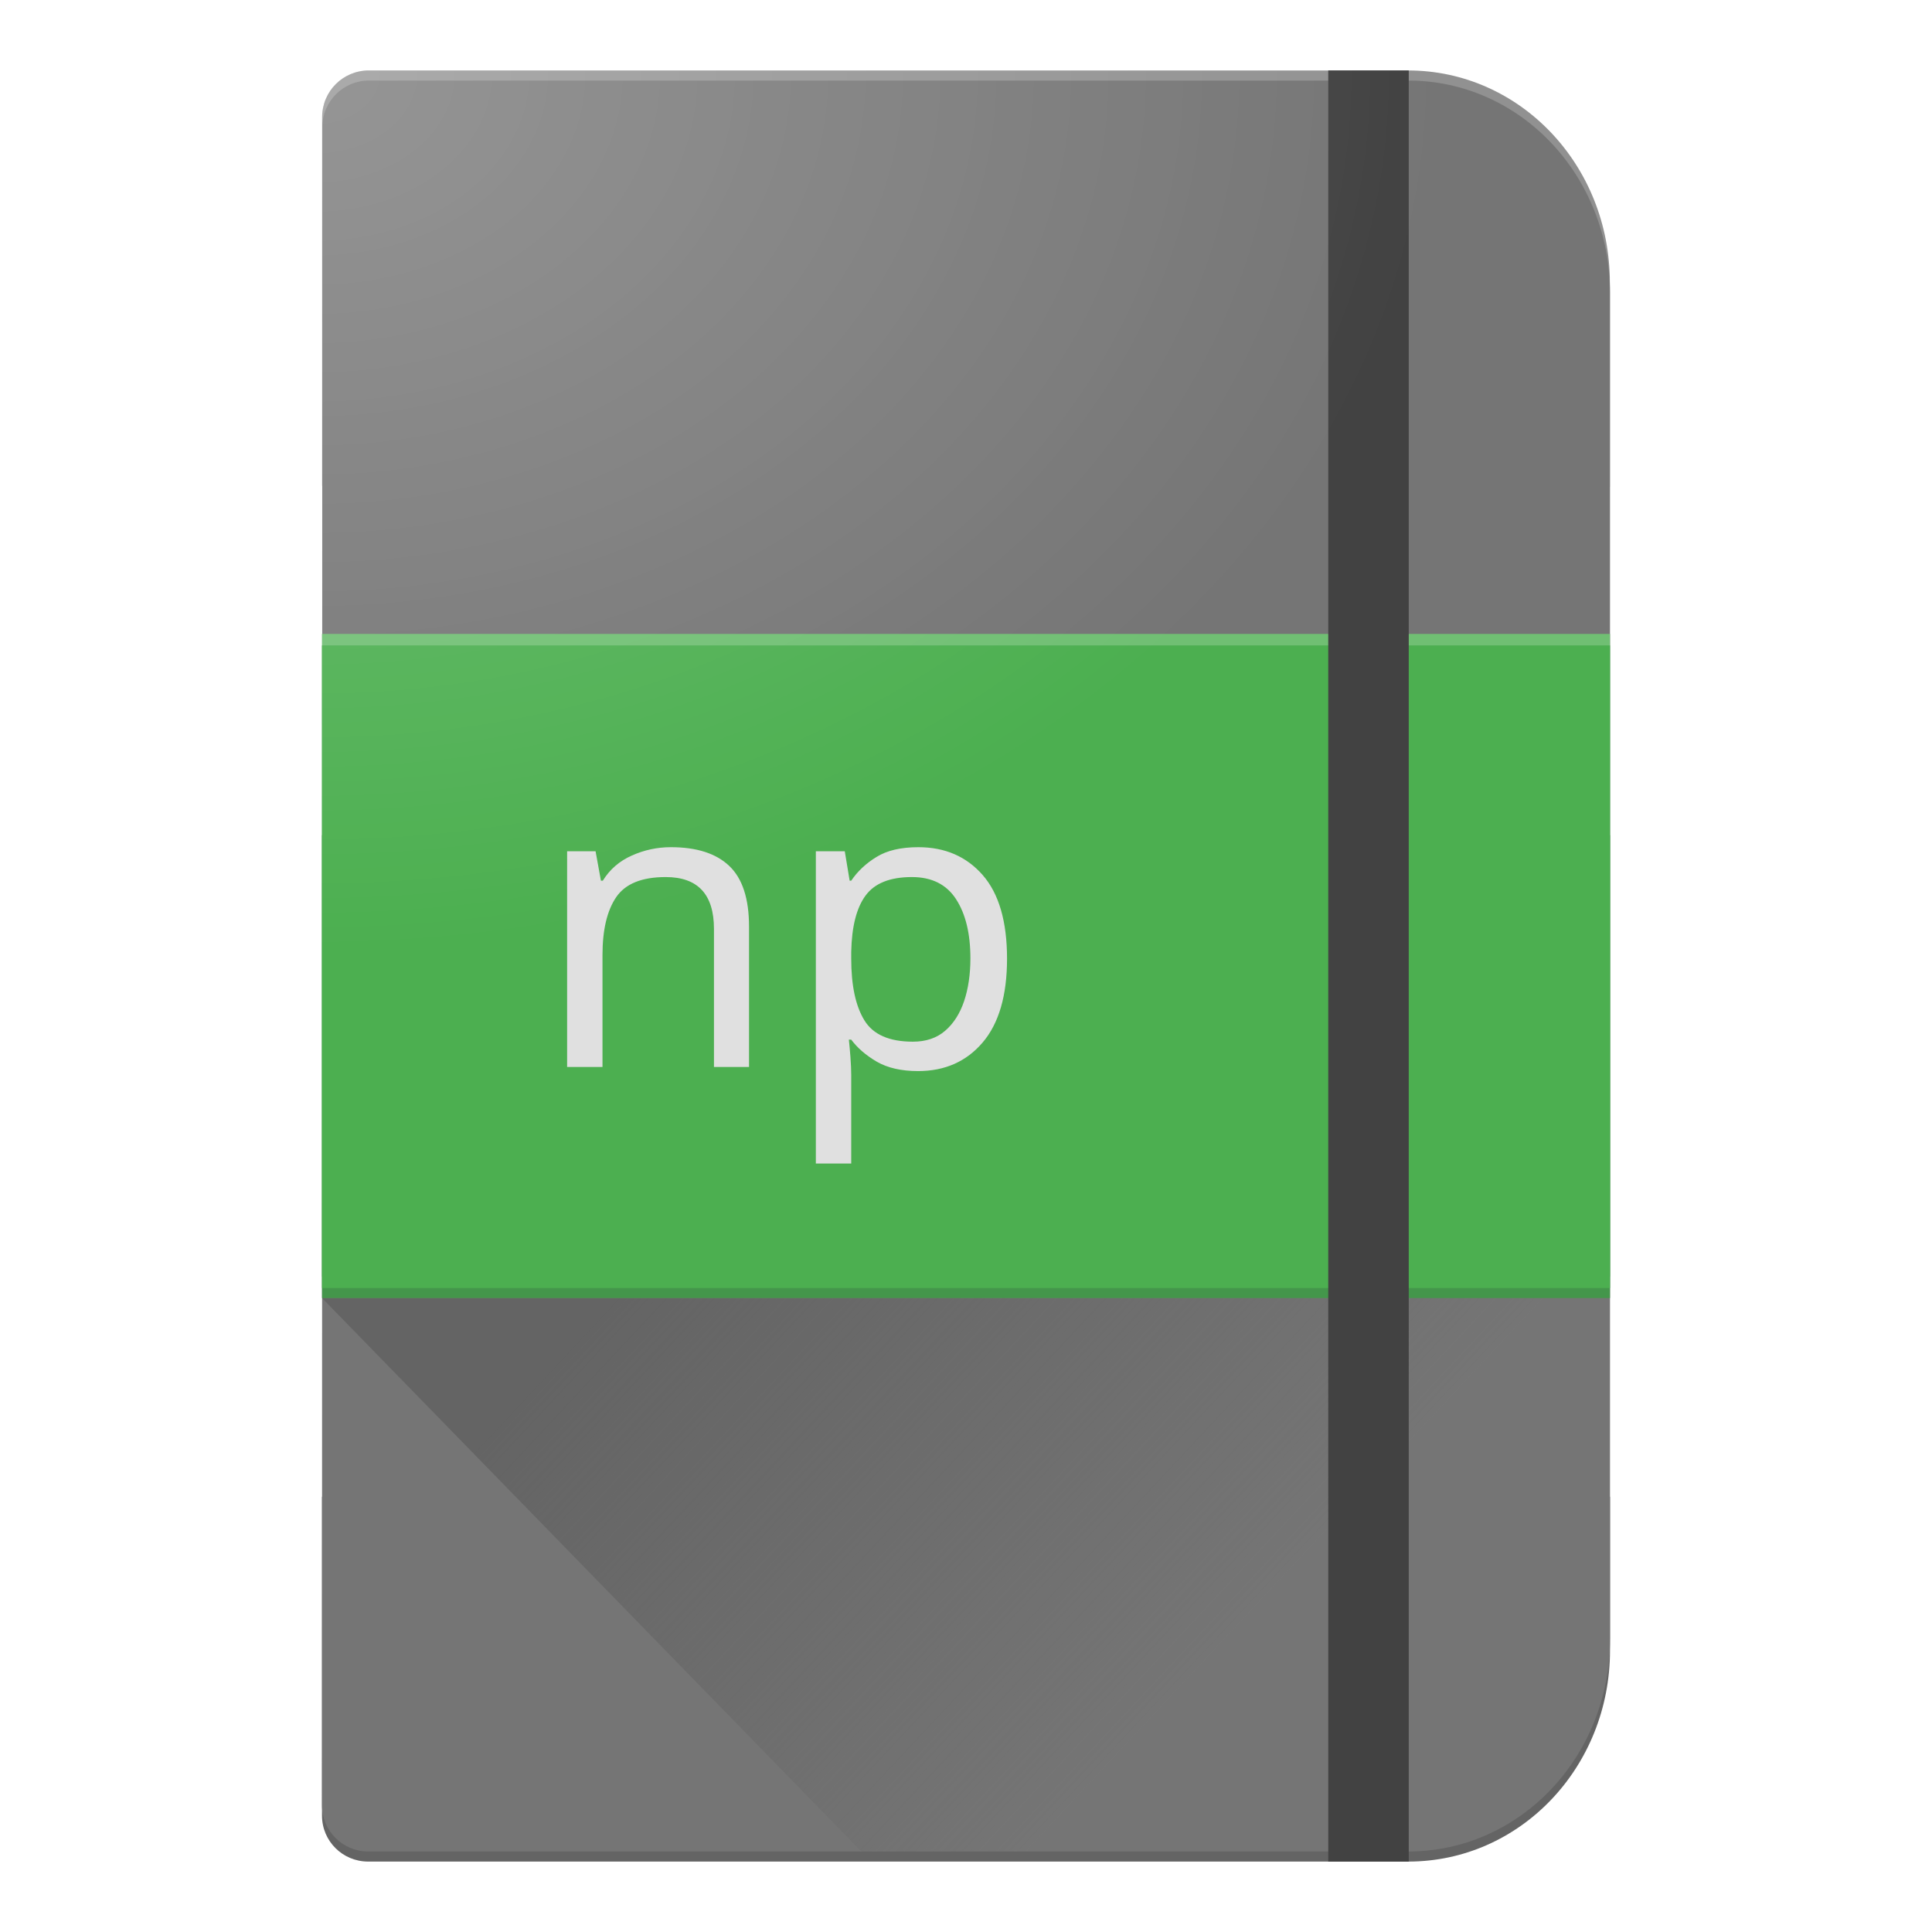
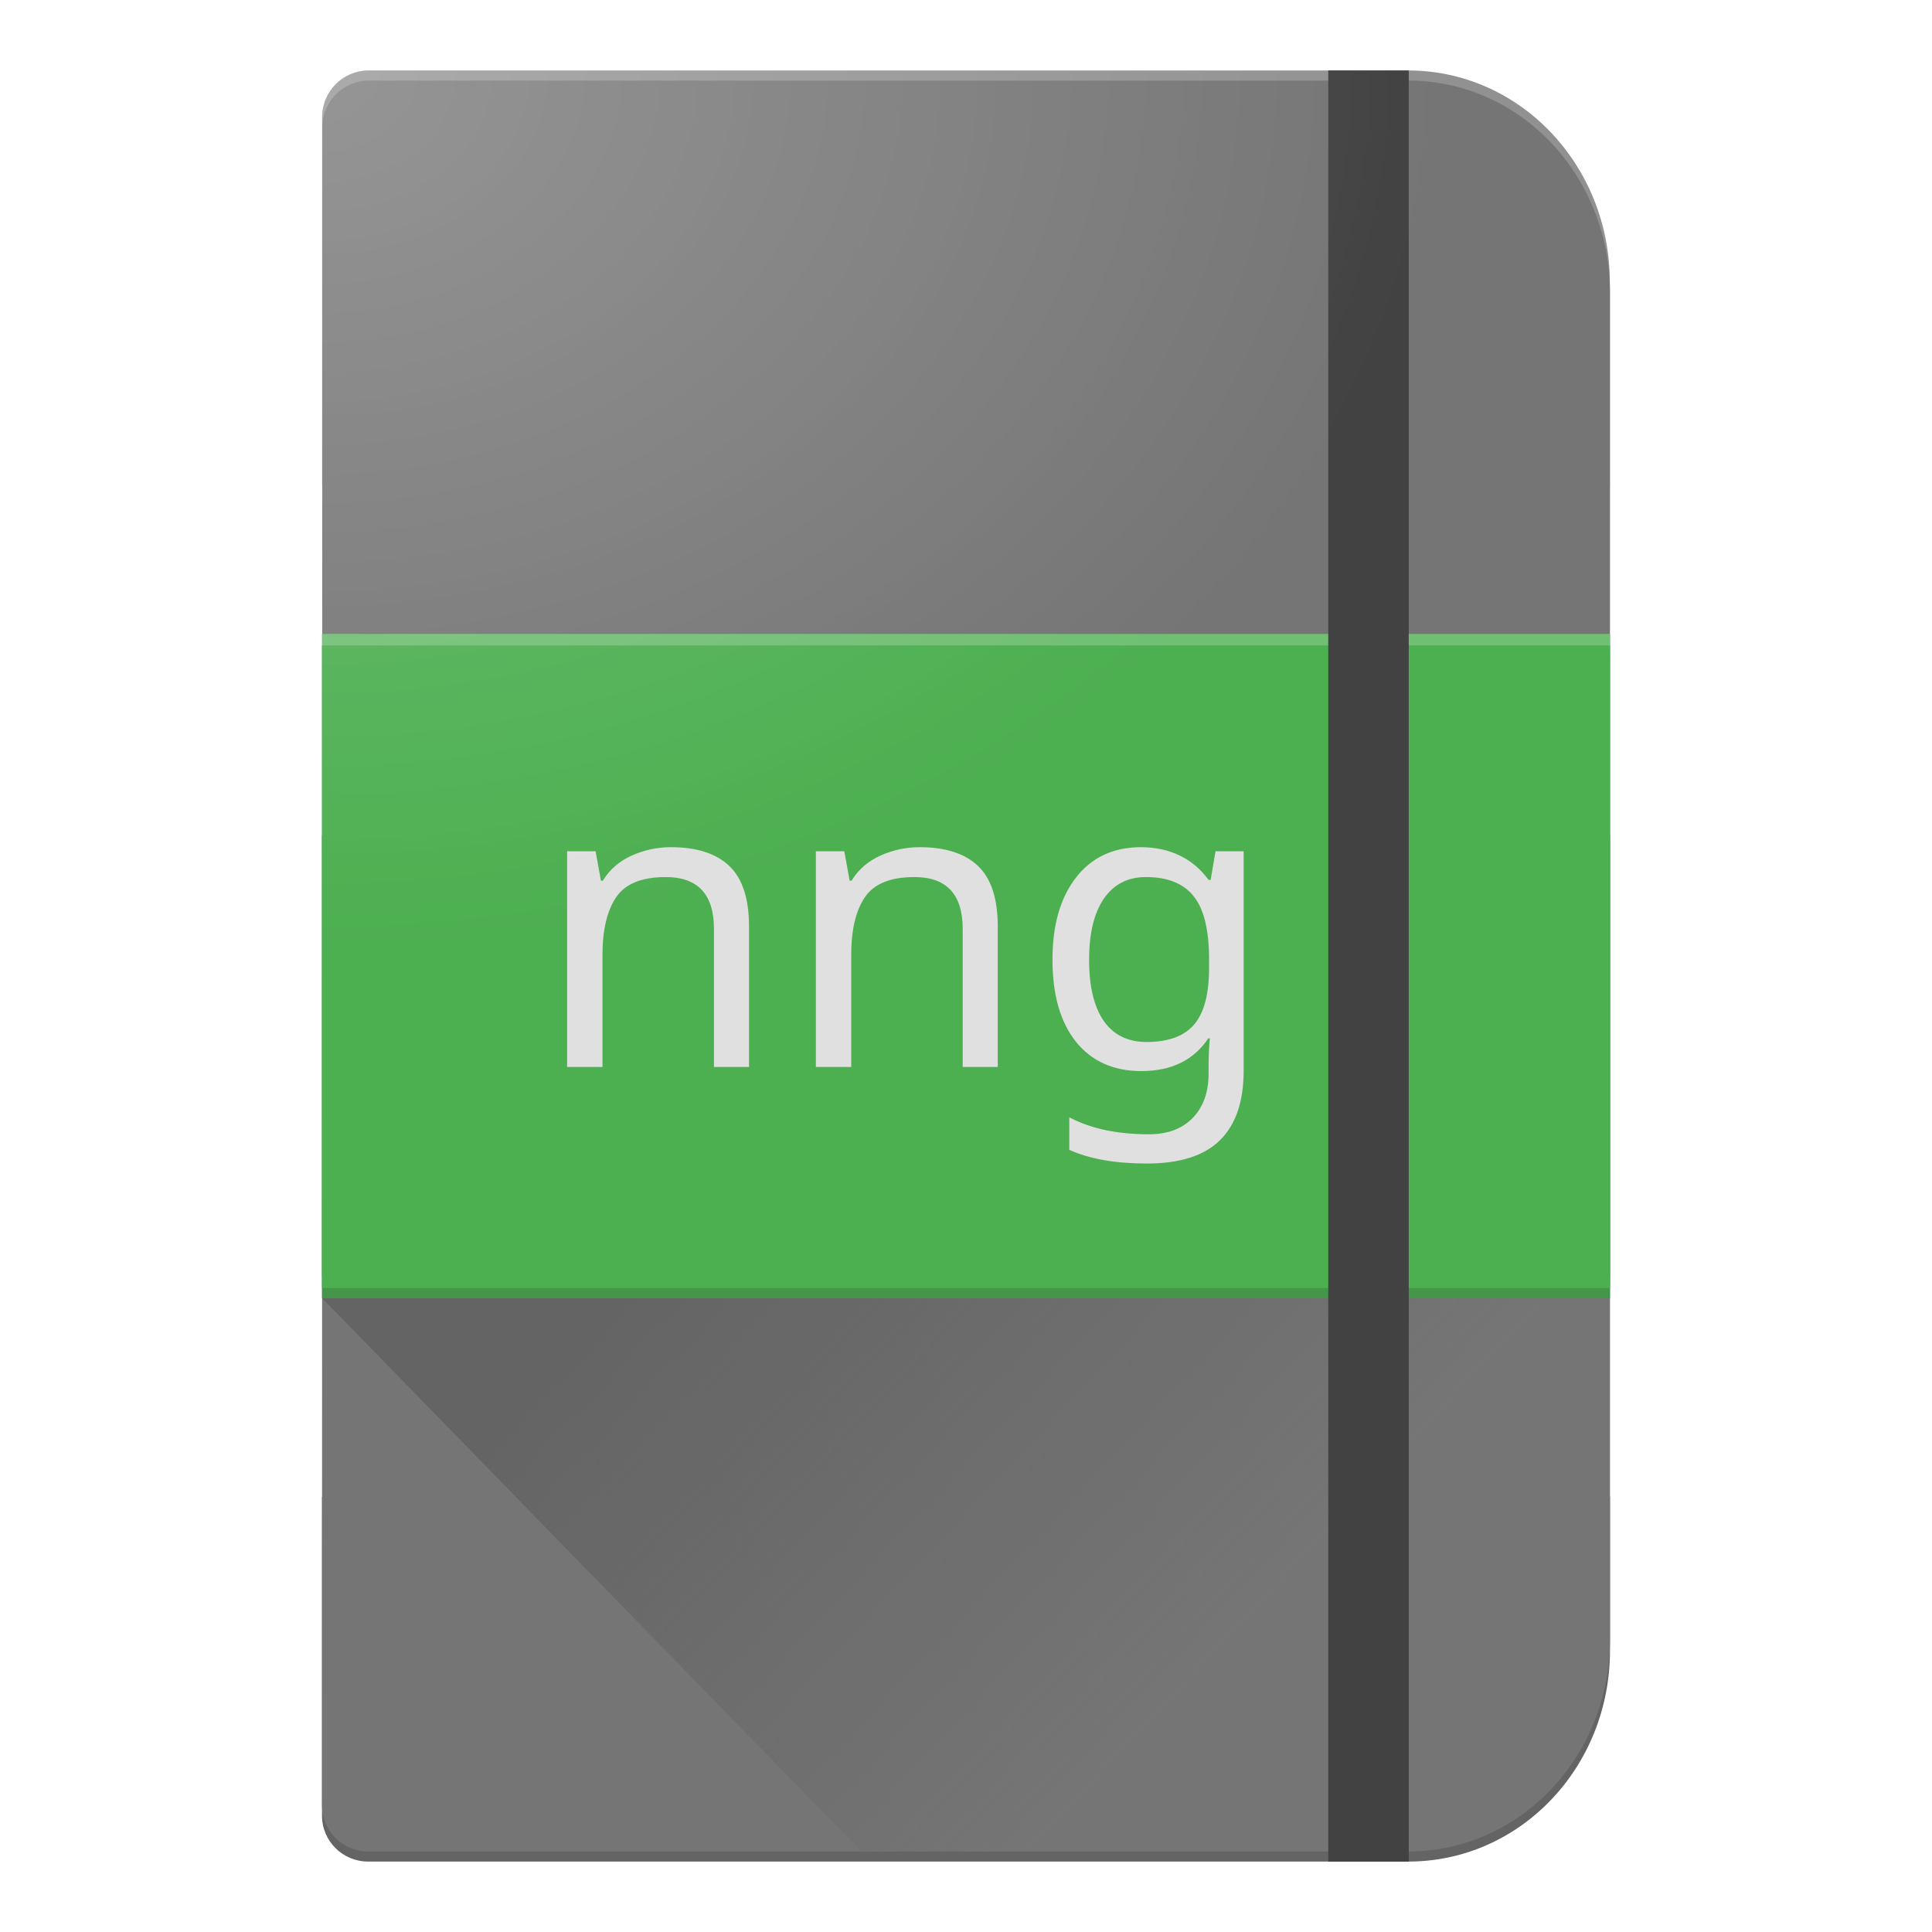
<svg xmlns="http://www.w3.org/2000/svg" xmlns:xlink="http://www.w3.org/1999/xlink" width="192" height="192" viewBox="0 0 192 192" id="svg2" version="1.1">
  <defs id="defs4">
    <linearGradient id="linearGradient4296">
      <stop style="stop-color:#646464;stop-opacity:1" offset="0" id="stop4298" />
      <stop style="stop-color:#646464;stop-opacity:0" offset="1" id="stop4300" />
    </linearGradient>
    <linearGradient id="Ombra_1">
      <stop id="stop4284" offset="0" style="stop-color:#ffffff;stop-opacity:0.235" />
      <stop id="stop4286" offset="1" style="stop-color:#ffffff;stop-opacity:0" />
    </linearGradient>
    <linearGradient xlink:href="#linearGradient4296" id="linearGradient4280" x1="62.5" y1="990.829" x2="111.988" y2="1037.079" gradientUnits="userSpaceOnUse" gradientTransform="translate(0,-2.96875)" />
    <radialGradient xlink:href="#Ombra_1" id="radialGradient4193" cx="28.726" cy="-166.196" fx="28.726" fy="-166.196" r="65" gradientTransform="matrix(7.6221826e-8,1.338063,-1.711905,9.7517468e-8,-253.1241,829.2734)" gradientUnits="userSpaceOnUse" />
  </defs>
  <g id="layer1" transform="translate(0,-860.3622)">
    <path style="fill:#646464;fill-opacity:1;stroke:#000000;stroke-width:0;stroke-linejoin:round;stroke-miterlimit:4;stroke-dasharray:none;stroke-opacity:1" d="m 32,1009.112 0,31.688 c 0,2.529 2.048,4.564 4.593,4.564 l 5.454,0 33.331,0 64.568,0 c 11.11,0 20.054,-9.357 20.054,-20.98 l 0,-15.273 -128,0 z" id="rect4136-4-4" />
    <path style="fill:#919191;fill-opacity:1;stroke:#000000;stroke-width:0;stroke-linejoin:round;stroke-miterlimit:4;stroke-dasharray:none;stroke-opacity:1" d="m 36.659,867.364 c -2.573,0 -4.644,2.066 -4.644,4.633 l 0,36.598 c 0,0.05 0.009,0.097 0.014,0.146 l 127.955,0 0,-20.317 c -3e-5,-11.667 -8.944,-21.06 -20.054,-21.06 l -64.589,0 -33.31,0 -5.372,0 z" id="rect4136-4-3-3" />
    <path style="fill:#757575;fill-opacity:1;stroke:#000000;stroke-width:0;stroke-linejoin:round;stroke-miterlimit:4;stroke-dasharray:none;stroke-opacity:1" d="m 36.675,868.367 c -2.573,0 -4.644,2.072 -4.644,4.646 l -0.031,166.752 c 0,2.546 2.048,4.596 4.593,4.596 l 5.454,0 33.331,0 64.568,0 c 11.11,0 20.054,-9.421 20.054,-21.122 l 0,-133.749 c 0,-11.701 -8.944,-21.122 -20.054,-21.122 l -64.589,0 -33.31,0 -5.372,0 z" id="rect4136-40" />
    <rect style="fill:#70bf73;fill-opacity:1;stroke:#000000;stroke-width:0;stroke-linecap:butt;stroke-linejoin:round;stroke-miterlimit:4;stroke-dasharray:none;stroke-opacity:1" id="rect4167-1-3" width="128" height="63.86" x="32" y="923.362" ry="0" />
    <path style="fill:url(#linearGradient4280);fill-opacity:1;stroke:#000000;stroke-width:0;stroke-linejoin:round;stroke-miterlimit:4;stroke-dasharray:none;stroke-opacity:1" d="m 32.008,988.364 0,0.999 53.588,54.997 54.338,0 c 4.149,0 7.996,-1.315 11.188,-3.57 l 5.707,-6.172 c 1.992,-3.283 3.16,-7.18 3.16,-11.381 l 0,-33.874 -0.008,0 -127.973,0 z" id="rect4136-40-9" clip-path="none" mask="none" />
    <rect style="fill:#44964b;fill-opacity:1;stroke:#000000;stroke-width:0;stroke-linecap:butt;stroke-linejoin:round;stroke-miterlimit:4;stroke-dasharray:none;stroke-opacity:1" id="rect4167-1-1" width="128" height="46" x="32" y="943.362" ry="0" />
    <rect style="fill:#4caf50;fill-opacity:1;stroke:#000000;stroke-width:0;stroke-linecap:butt;stroke-linejoin:round;stroke-miterlimit:4;stroke-dasharray:none;stroke-opacity:1" id="rect4167-1" width="128" height="63.86" x="32" y="924.503" ry="0" />
    <text xml:space="preserve" style="font-style:normal;font-variant:normal;font-weight:normal;font-stretch:normal;font-size:40px;line-height:125%;font-family:sans-serif;-inkscape-font-specification:sans-serif;letter-spacing:0px;word-spacing:0px;fill:#e0e0e0;fill-opacity:1;stroke:none;stroke-width:1px;stroke-linecap:butt;stroke-linejoin:miter;stroke-opacity:1" x="52.953" y="966.401" id="text4303-0">
-       <tspan id="tspan4305-8" x="52.953" y="966.401" style="font-style:normal;font-variant:normal;font-weight:normal;font-stretch:normal;font-family:Verdana;-inkscape-font-specification:Verdana;letter-spacing:0px;fill:#e0e0e0;fill-opacity:1">np</tspan>
+       <tspan id="tspan4305-8" x="52.953" y="966.401" style="font-style:normal;font-variant:normal;font-weight:normal;font-stretch:normal;font-family:Verdana;-inkscape-font-specification:Verdana;letter-spacing:0px;fill:#e0e0e0;fill-opacity:1">nng</tspan>
    </text>
    <rect style="fill:#424242;fill-opacity:1;stroke:none;stroke-width:0;stroke-linecap:butt;stroke-linejoin:round;stroke-miterlimit:4;stroke-dasharray:none;stroke-opacity:1" id="rect4307-5" width="8" height="178.001" x="132" y="867.362" />
    <path style="fill:url(#radialGradient4193);fill-opacity:1;stroke:#000000;stroke-width:0;stroke-linejoin:round;stroke-miterlimit:4;stroke-dasharray:none;stroke-opacity:1" d="m 36.66,867.364 c -2.573,0 -4.645,2.066 -4.645,4.633 l 0,36.598 c 0,0.033 0.006,0.064 0.01,0.096 l -0.004,23.672 -0.021,0 0,1 0,45 0,1 0,1 0.012,0 -0.006,28.75 -0.006,0 0,31.688 c 0,2.529 2.049,4.564 4.594,4.564 l 5.453,0 33.332,0 64.566,0 c 11.11,0 20.055,-9.358 20.055,-20.98 l 0,-1.147 0,-42.875 2.8e-4,0 0,-1 0,-46 0,-1 -2.8e-4,0 0,-42.873 c 0,-0.225 -0.009,-0.447 -0.016,-0.67 l 0,-0.395 c -3e-5,-11.667 -8.945,-21.061 -20.055,-21.061 l -64.588,0 -33.311,0 -5.371,0 z" id="rect4136-4-4-5" />
  </g>
</svg>
